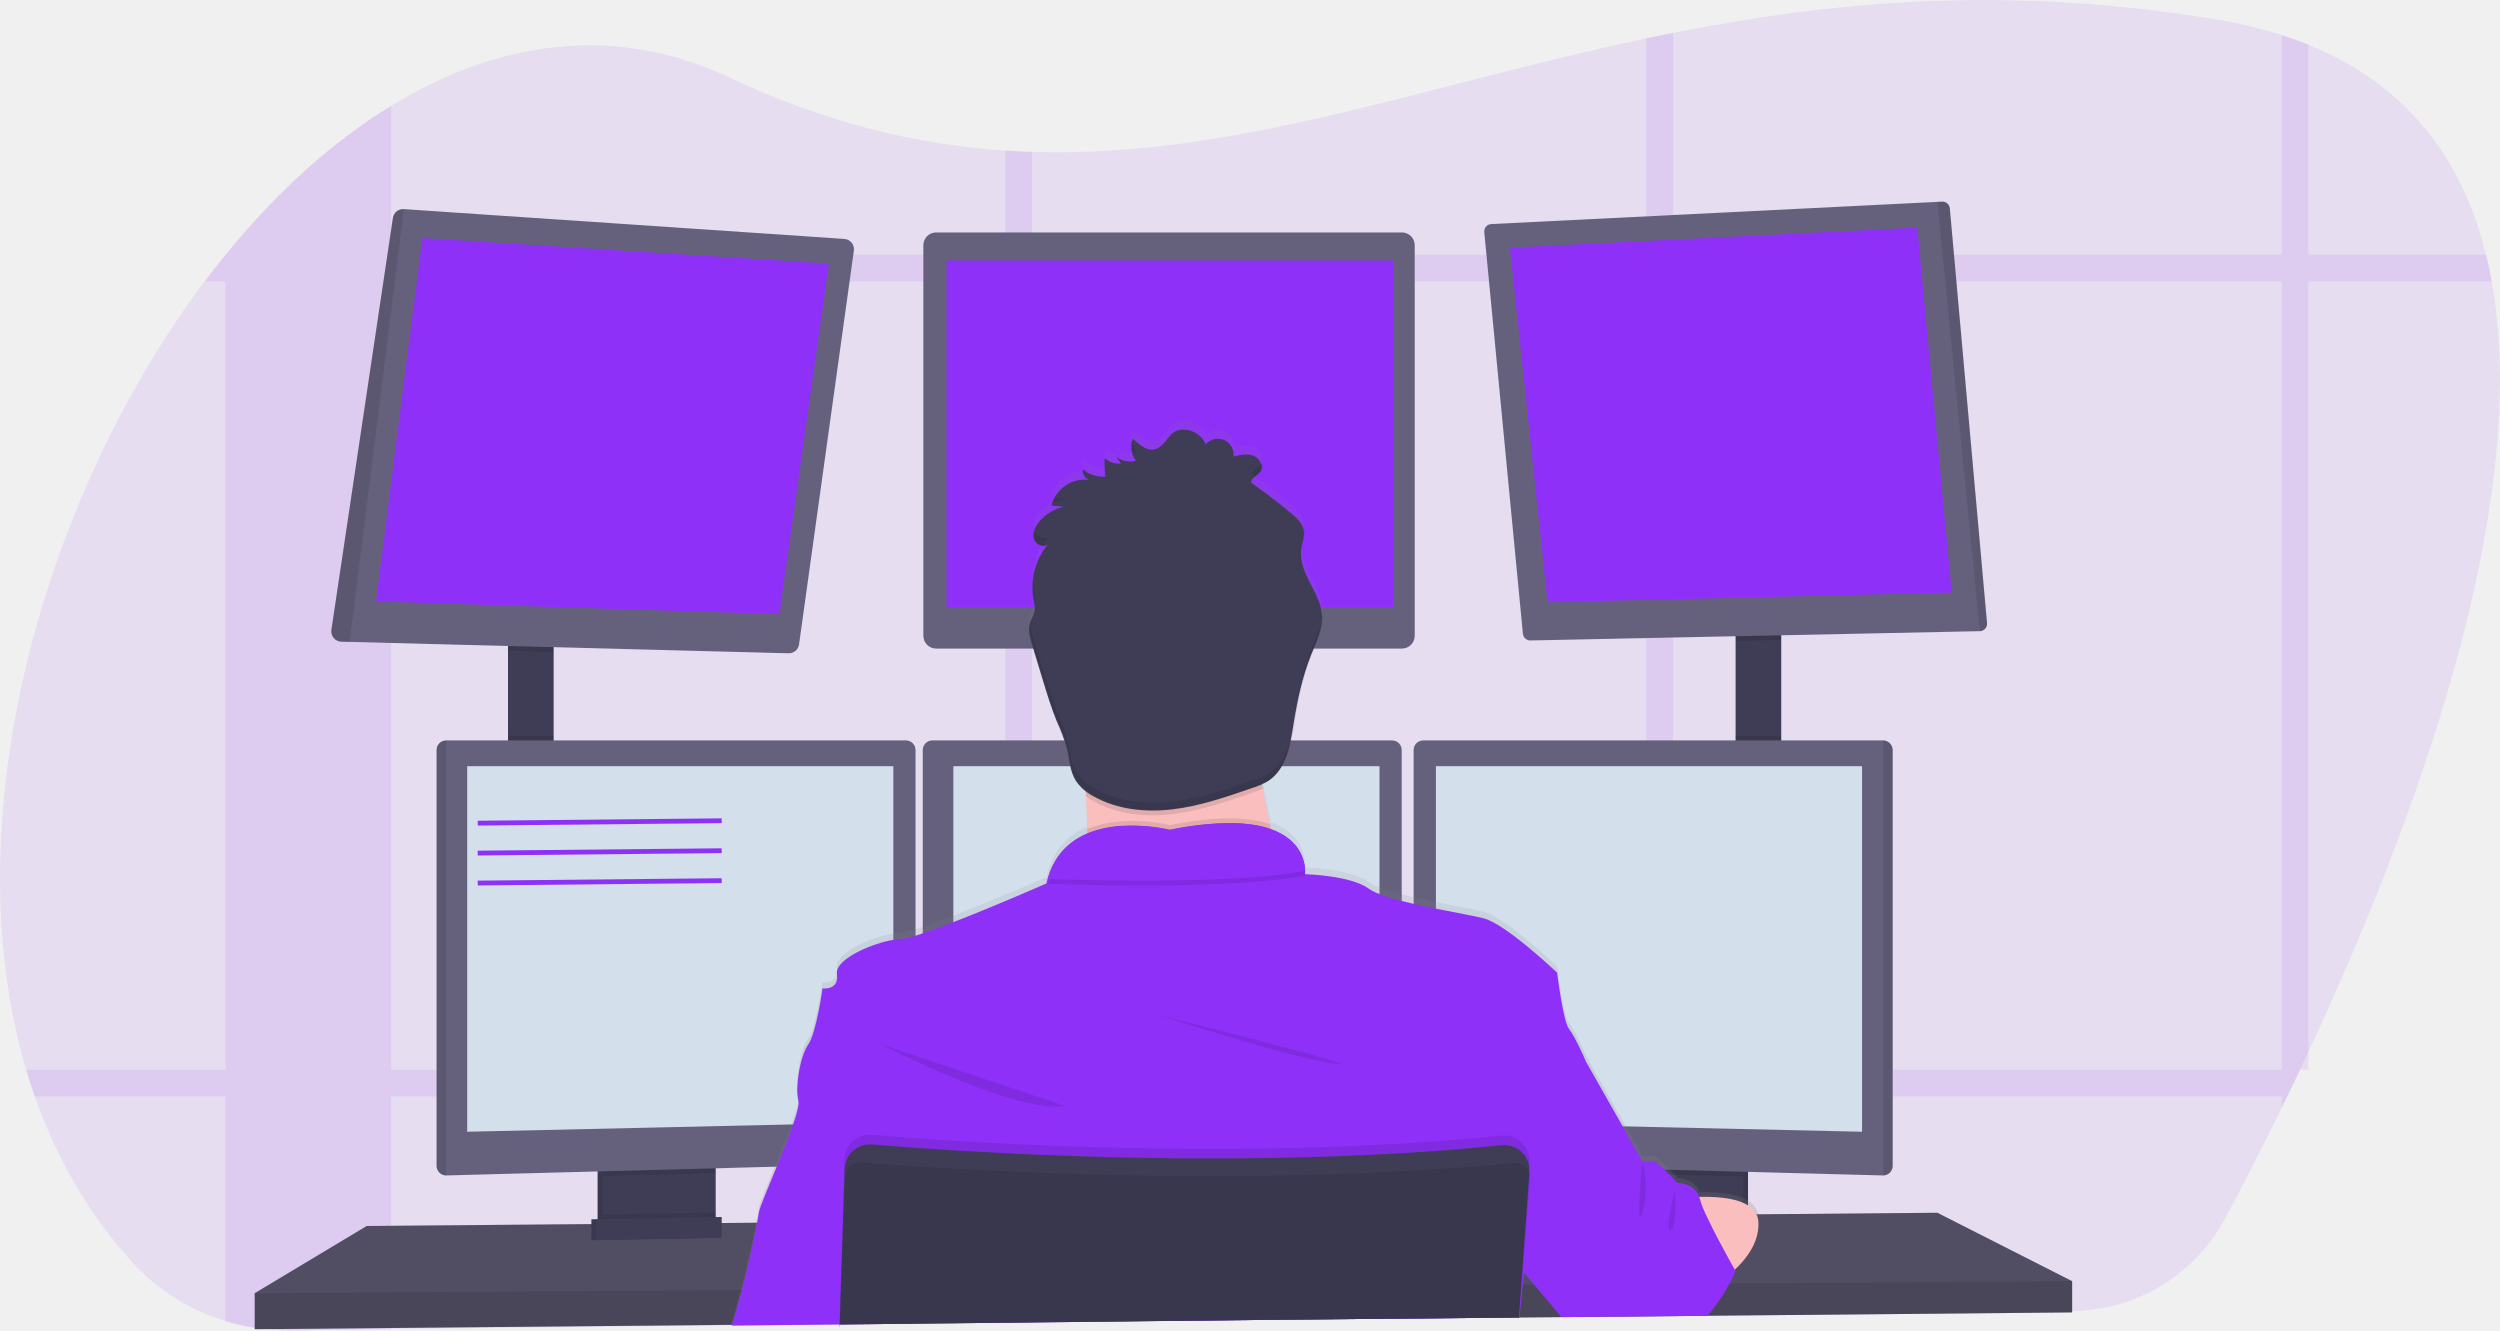
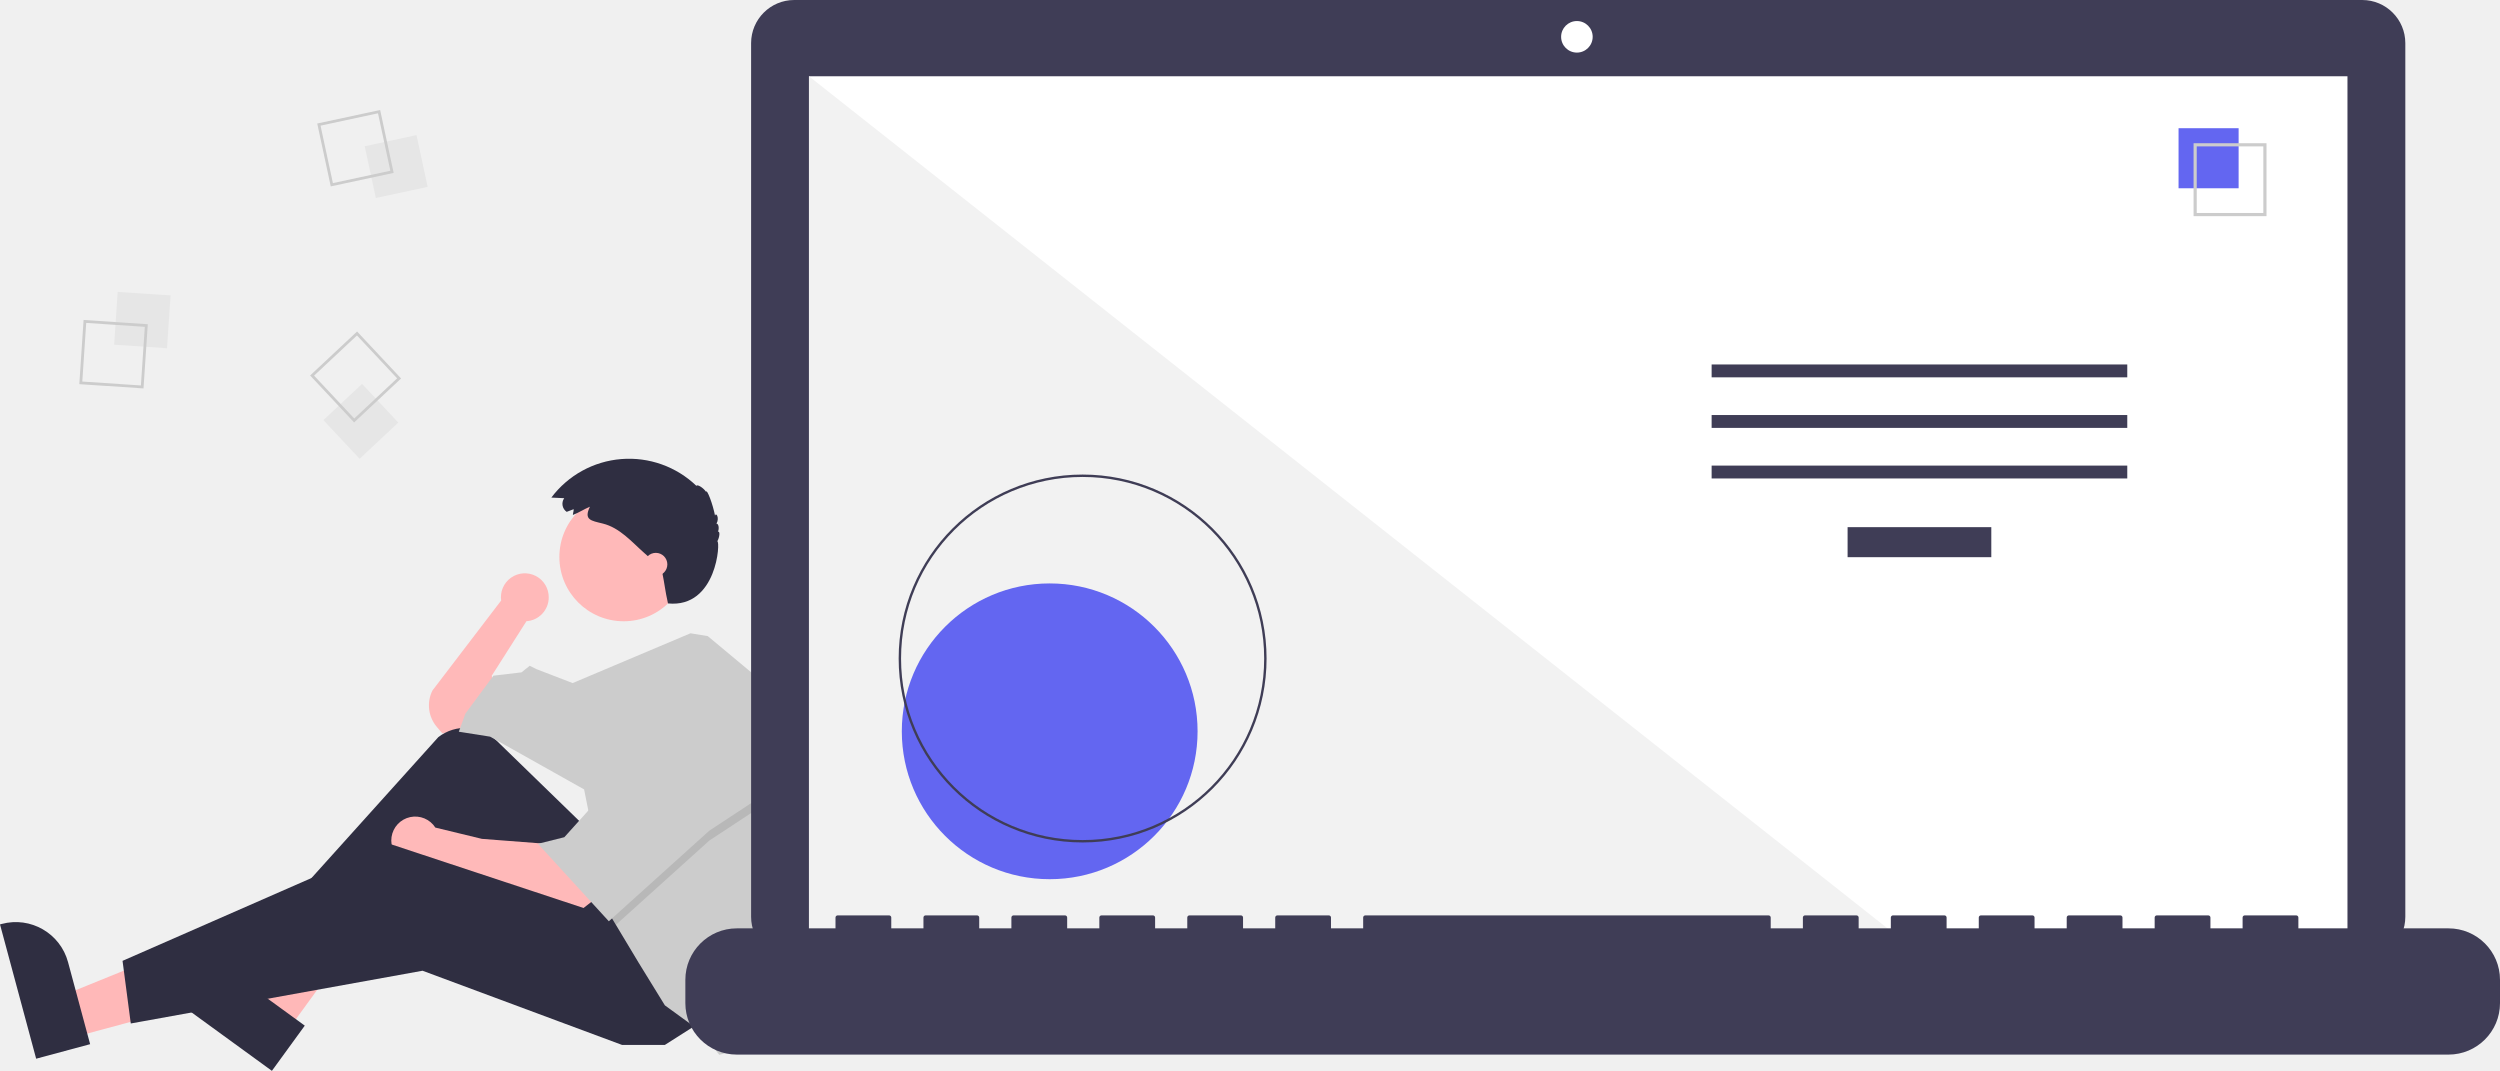
- <svg xmlns="http://www.w3.org/2000/svg" id="59725d3d-bdd8-4af0-9b66-49b8d09410bc" data-name="Layer 1" width="1041.32" height="554.17" viewBox="0 0 1041.32 554.17">
-   <defs>
-     <linearGradient id="dff037aa-d578-4bab-81e7-399360663117" x1="597.75" y1="725.44" x2="597.75" y2="347.69" gradientUnits="userSpaceOnUse">
-       <stop offset="0" stop-color="gray" stop-opacity="0.25" />
-       <stop offset="0.54" stop-color="gray" stop-opacity="0.12" />
-       <stop offset="1" stop-color="gray" stop-opacity="0.1" />
-     </linearGradient>
-   </defs>
-   <path d="M1040.82,611.12q-1.74,3.75-3.47,7.4-2.7,5.67-5.33,11.12c-.78,1.61-1.56,3.19-2.32,4.77-8.6,17.57-16.63,33.11-23.45,45.89A73.21,73.21,0,0,1,942.44,719l-151.65,1.65h-1.6l-13,.14-11.12.12-34.1.37-1.38,0-17.36.19h-.53l-107,1.16-95.51,1-11.11.12-69,.75H429l-44.75.48h-.48l-141.5,1.53-42.33.46a88.07,88.07,0,0,1-26.67-3.82,86.39,86.39,0,0,1-39.09-24.75C116,678.37,102.75,655,93.85,629.64q-1.93-5.49-3.6-11.12C59.44,514.37,97,380,164.6,290.08q4.25-5.64,8.64-11l.07-.08c20.79-25.52,44.1-46.84,68.93-62,44-26.91,92.75-34.49,140.7-11.9,40.57,19.12,78.45,28.11,115.17,30.55,3.71.24,7.42.42,11.11.53,84.23,2.65,163.17-27.7,255.87-47.29,3.69-.78,7.39-1.55,11.12-2.28,66.13-13.16,139.49-20.1,226.73-5.51a189.09,189.09,0,0,1,26.76,6.4q5.77,1.86,11.12,4c41.64,16.94,64.35,48.24,74,87.46q1.37,5.46,2.37,11.11C1134.3,384.41,1084.19,518.23,1040.82,611.12Z" transform="translate(-79.34 -172.91)" fill="#8f30f9" opacity="0.1" />
-   <g opacity="0.1">
-     <path d="M242.24,217V726.62l-42.33.46a88.07,88.07,0,0,1-26.67-3.82V279h.07C194.1,253.45,217.41,232.13,242.24,217Z" transform="translate(-79.34 -172.91)" fill="#8f30f9" />
-     <path d="M1117.24,290.08H164.6q4.25-5.64,8.64-11V279h941.63Q1116.24,284.43,1117.24,290.08Z" transform="translate(-79.34 -172.91)" fill="#8f30f9" />
-     <path d="M1040.82,191.51v427h-3.47q-2.7,5.67-5.33,11.12c-.78,1.61-1.56,3.19-2.32,4.77V187.47Q1035.47,189.33,1040.82,191.51Z" transform="translate(-79.34 -172.91)" fill="#8f30f9" />
-     <path d="M776.21,186.58V720.83l-11.12.12V188.86C768.78,188.08,772.48,187.31,776.21,186.58Z" transform="translate(-79.34 -172.91)" fill="#8f30f9" />
-     <path d="M509.22,236.15V723.73l-11.11.12V235.62C501.82,235.86,505.53,236,509.22,236.15Z" transform="translate(-79.34 -172.91)" fill="#8f30f9" />
-     <path d="M1037.35,618.52q-2.7,5.67-5.33,11.12H93.85q-1.93-5.49-3.6-11.12Z" transform="translate(-79.34 -172.91)" fill="#8f30f9" />
-   </g>
-   <rect x="211.6" y="265.83" width="19" height="57.66" fill="#3f3d56" />
-   <rect x="722.93" y="262.83" width="19" height="61" fill="#3f3d56" />
-   <polygon points="863.1 533.65 863.1 546.65 711.18 548.05 709.56 548.08 651.82 548.61 650.44 548.63 632.89 548.78 632.37 548.78 525.39 549.77 349.78 551.4 349.63 551.4 304.98 551.82 304.5 551.83 106.1 553.65 106.1 538.65 152.75 510.65 246.35 509.87 248.35 509.86 249.01 509.85 251.01 509.82 295.95 509.45 297.96 509.44 298.6 509.43 300.6 509.42 315.01 509.3 315.39 509.29 350.94 508.99 351.23 508.99 628.63 506.65 635.42 506.6 636.1 506.6 641.28 506.55 678.93 506.24 680.93 506.21 682.78 506.19 683.74 506.19 695.45 506.1 697.77 506.07 700.88 506.05 710.63 505.96 726.1 505.83 728.1 505.81 731.58 505.79 732.23 505.79 806.94 505.15 863.1 533.65" fill="#65617d" />
-   <polygon points="863.1 533.65 863.1 546.65 711.18 548.05 709.56 548.08 651.82 548.61 650.44 548.63 632.89 548.78 632.37 548.78 525.39 549.77 349.78 551.4 349.63 551.4 304.98 551.82 304.5 551.83 106.1 553.65 106.1 538.65 152.75 510.65 246.35 509.87 248.35 509.86 249.01 509.85 251.01 509.82 295.95 509.45 297.96 509.44 298.6 509.43 300.6 509.42 315.01 509.3 315.39 509.29 350.94 508.99 351.23 508.99 628.63 506.65 635.42 506.6 636.1 506.6 641.28 506.55 678.93 506.24 680.93 506.21 682.78 506.19 683.74 506.19 695.45 506.1 697.77 506.07 700.88 506.05 710.63 505.96 726.1 505.83 728.1 505.81 731.58 505.79 732.23 505.79 806.94 505.15 863.1 533.65" opacity="0.2" />
-   <path d="M375.44,656.57v24.49a6.13,6.13,0,0,1-3.5,5.54,6,6,0,0,1-2.5.6l-34.9.74a6,6,0,0,1-2.7-.57,6.12,6.12,0,0,1-3.57-5.57V656.57Z" transform="translate(-79.34 -172.91)" fill="#3f3d56" />
-   <path d="M375.44,656.57v24.49a6.13,6.13,0,0,1-3.5,5.54,6,6,0,0,1-2.5.6l-34.9.74a6,6,0,0,1-2.7-.57,6.12,6.12,0,0,1-3.57-5.57V656.57Z" transform="translate(-79.34 -172.91)" opacity="0.1" />
-   <path d="M377.44,656.57v24.49a6.13,6.13,0,0,1-3.5,5.54,6,6,0,0,1-2.5.6l-34.9.74a6,6,0,0,1-2.7-.57,6.12,6.12,0,0,1-3.57-5.57V656.57Z" transform="translate(-79.34 -172.91)" fill="#3f3d56" />
-   <rect x="680.93" y="483.66" width="47.17" height="31.5" fill="#3f3d56" />
-   <rect x="680.93" y="483.66" width="47.17" height="31.5" opacity="0.1" />
-   <rect x="678.93" y="483.66" width="47.17" height="31.5" fill="#3f3d56" />
-   <polygon points="230.6 265.82 230.6 271.55 211.6 271.06 211.6 265.82 230.6 265.82" opacity="0.1" />
-   <path d="M435,277.31l-22.83,164a4.3,4.3,0,0,1-4.37,3.71L225,440.28l-3.47-.09a4.3,4.3,0,0,1-4.16-4.87L243,263.64a4.3,4.3,0,0,1,4.54-3.63L431,272.43A4.29,4.29,0,0,1,435,277.31Z" transform="translate(-79.34 -172.91)" fill="#65617d" />
-   <polygon points="175.93 99.16 156.6 250.49 324.6 255.82 345.26 109.82 175.93 99.16" fill="#8f30f9" />
-   <rect x="384.6" y="96.82" width="204.67" height="173.33" rx="5.33" ry="5.33" fill="#65617d" />
-   <rect x="394.26" y="108.49" width="186" height="144.33" fill="#8f30f9" />
-   <polygon points="741.93 262.82 741.93 266.61 722.93 267 722.93 262.82 741.93 262.82" opacity="0.1" />
-   <path d="M907,432.53a3.08,3.08,0,0,1-3,3.28L716.8,439.68a3.08,3.08,0,0,1-3.13-2.79L697.58,269.61a3.08,3.08,0,0,1,2.92-3.37L886.28,257l2-.1a3.07,3.07,0,0,1,3.22,2.8Z" transform="translate(-79.34 -172.91)" fill="#65617d" />
-   <polygon points="628.93 103.16 798.6 94.82 812.93 246.82 644.6 250.82 628.93 103.16" fill="#8f30f9" />
-   <path d="M907,432.53a3.08,3.08,0,0,1-3,3.28L886.28,257l2-.1a3.07,3.07,0,0,1,3.22,2.8Z" transform="translate(-79.34 -172.91)" opacity="0.1" />
-   <path d="M247.57,260,225,440.28l-3.47-.09a4.3,4.3,0,0,1-4.16-4.87L243,263.64A4.3,4.3,0,0,1,247.57,260Z" transform="translate(-79.34 -172.91)" opacity="0.1" />
-   <rect x="211.6" y="306.41" width="19" height="17.08" opacity="0.1" />
-   <polygon points="298.1 483.65 298.1 488.62 250.93 489.88 250.93 483.65 298.1 483.65" opacity="0.1" />
-   <path d="M460.69,485.27v168.2a4,4,0,0,1-3.85,3.95l-191.65,5.1h-.05a4,4,0,0,1-3.95-3.95V485.27a4,4,0,0,1,3.95-3.95h191.6A4,4,0,0,1,460.69,485.27Z" transform="translate(-79.34 -172.91)" fill="#65617d" />
-   <path d="M265.19,481.32v181.2h-.05a4,4,0,0,1-3.95-3.95V485.27a4,4,0,0,1,3.95-3.95Z" transform="translate(-79.34 -172.91)" opacity="0.1" />
-   <polygon points="194.6 319.15 372.1 319.15 372.1 467.4 194.6 471.4 194.6 319.15" fill="#d4dfec" />
-   <rect x="722.93" y="306.41" width="19" height="17.42" opacity="0.1" />
-   <polygon points="726.1 483.65 726.1 490.06 678.93 488.8 678.93 483.65 726.1 483.65" opacity="0.1" />
-   <path d="M867.69,485.27v173.3a4,4,0,0,1-4,3.95h0L672,657.42a4,4,0,0,1-3.85-3.95V485.27a4,4,0,0,1,3.95-3.95h191.6A4,4,0,0,1,867.69,485.27Z" transform="translate(-79.34 -172.91)" fill="#65617d" />
-   <path d="M867.69,485.27v173.3a4,4,0,0,1-4,3.95h0V481.32h0A4,4,0,0,1,867.69,485.27Z" transform="translate(-79.34 -172.91)" opacity="0.1" />
-   <polygon points="775.6 319.15 598.1 319.15 598.1 467.4 775.6 471.4 775.6 319.15" fill="#d4dfec" />
-   <path d="M663.19,485.27v168.2a4,4,0,0,1-3.85,3.95l-191.65,5.1h0a4,4,0,0,1-4-3.95V485.27a4,4,0,0,1,3.95-3.95h191.6A4,4,0,0,1,663.19,485.27Z" transform="translate(-79.34 -172.91)" fill="#65617d" />
-   <polygon points="397.1 319.15 574.6 319.15 574.6 467.4 397.1 471.4 397.1 319.15" fill="#d4dfec" />
-   <polygon points="863.1 533.65 863.1 546.65 711.18 548.05 709.56 548.08 651.82 548.61 650.44 548.63 632.89 548.78 632.37 548.78 525.39 549.77 349.78 551.4 349.63 551.4 304.98 551.82 304.5 551.83 106.1 553.65 106.1 538.65 308.61 537.32 309.09 537.32 350.08 537.04 350.27 537.04 633.35 535.17 633.64 535.17 633.81 535.16 634.28 535.16 639.07 535.13 640.53 535.13 715.02 534.63 719.42 534.61 720.4 534.6 863.1 533.65" opacity="0.1" />
-   <circle cx="487.26" cy="272.16" r="51.33" fill="#fbbebe" />
-   <path d="M383.74,725.09c0-.11.06-.23.1-.35,1-3.59,2.78-9.66,4.11-14.51.17-.6.33-1.19.48-1.75,1.47-5.47,4.33-18.28,5.92-26.27.56-2.81,1-5,1.09-6.1.2-1.69,3.21-8.92,6.62-17.23,2.39-5.84,5-12.22,6.91-17.6a61.38,61.38,0,0,0,2.93-9.85,5.1,5.1,0,0,0,0-2.13,14.69,14.69,0,0,1-.48-3.5v0c-.23-6.2,1.62-16,4.48-20.11,3.5-5,6-23.66,6-23.66s5.18.75,6-3.53a6.15,6.15,0,0,0,.1-1.4,7.41,7.41,0,0,0-.09-1.11c-.89-6.24,14.72-12.88,23.5-14.31a19.67,19.67,0,0,1,3-.28,27.24,27.24,0,0,0,6.25-1.44q1.4-.43,3-1c3.68-1.24,8.08-2.88,12.75-4.68,17.56-6.81,38.82-16,38.82-16,.15-.71.32-1.39.51-2.06a27.71,27.71,0,0,1,16.35-18.93h0c0-.66,0-1.33,0-2,0-3.45-.15-7-.3-10.54,0-.69-.06-1.38-.1-2.07,0-.2,0-.41,0-.61s0-.35,0-.52c0-.7-.07-1.4-.11-2.09l-.18-.14a16.41,16.41,0,0,1-3.9-4.2,15.27,15.27,0,0,1-1.42-3c-1.25-3.39-1.54-7.17-2.38-10.75l-.18-.74a84,84,0,0,0-4-10.58c-2.21-5.42-3.91-11-5.6-16.65q-1.54-5.13-3.11-10.28l-1.58-5.24c-.3-1-.6-2-.83-3v0a13.27,13.27,0,0,1-.26-1.4,0,0,0,0,1,0,0,10,10,0,0,1,.24-4.61,32.09,32.09,0,0,1,1.32-3,7.87,7.87,0,0,0,.5-1.38v0a3,3,0,0,0,.08-.32,5.65,5.65,0,0,0,.11-1.08,18.46,18.46,0,0,0-.52-3.89.07.07,0,0,1,0-.05,2.56,2.56,0,0,0-.05-.27,25.48,25.48,0,0,1-.36-3,28.45,28.45,0,0,1,3.47-15.57l.19-.36a25.22,25.22,0,0,1,1.84-2.78h0c.31-.42.63-.82,1-1.22-1.4,1.34-3.7.75-5-.69a3.61,3.61,0,0,1-.55-.75,3.81,3.81,0,0,1-.23-.45c-.05-.12-.09-.25-.13-.38-.7-2.45.52-5.06,2.12-7.05a18.49,18.49,0,0,1,5.74-4.7h0a3.84,3.84,0,0,1,.4-.21,17.12,17.12,0,0,1,2.64-1.06h0a15.06,15.06,0,0,1,1.63-.44l-3.71-.34-1.5-.14a14.49,14.49,0,0,1,13-10.91h1.08a11.73,11.73,0,0,1,1.57.13,4.44,4.44,0,0,1-2.65-4.33,14.41,14.41,0,0,0,9.19,3.06h.38a30,30,0,0,1-.34-3.27h0a0,0,0,0,1,0,0,0,0,0,0,1,0,0,33.19,33.19,0,0,1,0-4.46,8.44,8.44,0,0,0,6.78,2.26l-2.08-2.9a9.49,9.49,0,0,0,6.56,2.05l.48-.05a7,7,0,0,0,1.19-.23l.09,0c-.19-.24-.36-.49-.53-.75l-.06-.12a9.67,9.67,0,0,1-1-2.09,6.59,6.59,0,0,1-.24-.87h0a8.75,8.75,0,0,1,.45-5.45c3.23,2.7,6.77,6.39,11,3.6s4.37-7.91,11-7.39a10.2,10.2,0,0,1,8.41,6.12,6.75,6.75,0,0,1,7.67-1.75,6.85,6.85,0,0,1,3.88,6.89c2.75-.69,5.71-1.37,8.35-.33s4.34,4.41,2.84,6.66a1.43,1.43,0,0,1-.14.2c-1.23,1.59-3.95,2.46-3.66,4.46l.42.3,1.3.94a.05.05,0,0,1,0,0q7.65,5.52,14.9,11.6c2.48,2.08,5.12,4.58,5.29,7.83a8.64,8.64,0,0,1-.24,2.37h0c-.16.78-.38,1.56-.55,2.34a19.51,19.51,0,0,0-.34,6.05h0c.07.59.16,1.17.27,1.76,1.53,7.73,7.71,14.11,8.32,22l0,.56a17.78,17.78,0,0,1-.07,2.53c-.46,4.8-2.68,9.41-4.48,14-.11.28-.22.56-.32.84-3.47,9-5.47,18.59-7,28.16a100.26,100.26,0,0,1-2,10.09A26.73,26.73,0,0,1,611,492.07a16.22,16.22,0,0,1-3.36,3,18.67,18.67,0,0,1-2.65,1.41s0,0,0,.06c.11.61.2,1.22.31,1.83.06.32.11.64.17,1h0a.14.14,0,0,0,0,.06c.84,4.73,1.8,9.36,2.81,13.76l.51,2.19c12.6,4.55,14.09,13.87,14.18,17.44a9.64,9.64,0,0,1,0,1.43s19,.5,26.5,6a20.34,20.34,0,0,0,4.51,2.3,83,83,0,0,0,9.25,2.89c1.61.42,3.29.83,5,1.23,3,.69,6.18,1.36,9.25,2,8.19,1.65,15.9,3,19.81,4,9.33,2.36,30.67,22.82,30.67,22.82s2.5,20.64,5,23.65,7,13.59,7,13.59l16.54,29.41,7,12.37h4.5c.62,0,1.84.88,3.21,2.1,1.19,1.06,2.51,2.38,3.67,3.58l1.92,2.05,1.2,1.33s7.27.18,9.24,5.93c5.92-.17,13.19.22,18.28,2.5a14.14,14.14,0,0,1,2,1.08,8.68,8.68,0,0,1,4.13,5.66,8.34,8.34,0,0,1,.18,1.44c0,.57,0,1.14,0,1.7-.36,7.57-5.29,13.87-9.82,18.11l.32.57s-.15.36-.44,1c-.08.19-.18.4-.29.64h0c-.59,1.26-1.53,3.15-2.76,5.36a63.31,63.31,0,0,1-9.57,13.17l-.29.3-57.74.53-.17-.2L719.87,708l-5.57-6.64-.17-.21-.16,1.59-.54,5.3-1.3,12.81-.07.64,0,.17-.15,1.48.11-1.48h-.29l-107,1L429.11,724.6l0,.84h-.14l0-.84-44.75.48Z" transform="translate(-79.34 -172.91)" fill="url(#dff037aa-d578-4bab-81e7-399360663117)" />
-   <path d="M617.94,550.07s-99.5,12-90,0c3.44-4.34,4.39-17.2,4.2-31.85-.06-4.45-.22-9.06-.45-13.65-1.1-22-3.75-43.5-3.75-43.5s87-41,77-8.5c-4,13.13-2.69,31.57.35,48.88.89,5.05,1.92,10,3,14.7A344.67,344.67,0,0,0,617.94,550.07Z" transform="translate(-79.34 -172.91)" fill="#fbbebe" />
-   <path d="M617.94,550.07s-99.5,12-90,0c3.44-4.34,4.39-17.2,4.2-31.85,15.17-6.48,34.47-1.65,34.47-1.65,20.32-4.05,33.35-3.26,41.68-.42A344.67,344.67,0,0,0,617.94,550.07Z" transform="translate(-79.34 -172.91)" opacity="0.1" />
-   <path d="M429.08,725.44l0-.84,175.62-1.91,107-1H712l-.11,1.48.15-1.48h.19l0-.17,1.37-13.45.52-5.09.16-1.59.14-1.33,6.18-20.61,6.18-20.58,5.2-17.33,7.94-26.48s-4.5-10.5-7-13.5-5-23.5-5-23.5-21.34-20.33-30.67-22.67c-3.91-1-11.63-2.33-19.83-4-3.07-.62-6.22-1.28-9.25-2-1.71-.39-3.39-.8-5-1.21a87.91,87.91,0,0,1-9.25-2.86,20.7,20.7,0,0,1-4.5-2.29c-7.35-5.39-25.77-6-26.48-6h0a.42.42,0,0,1,0-.07v-.09a10.26,10.26,0,0,0,0-1.26c0-.4,0-.87-.09-1.4,0-.16,0-.33-.07-.5-.05-.36-.11-.74-.2-1.14a5,5,0,0,0-.12-.53,17.21,17.21,0,0,0-1.25-3.49c-.07-.16-.16-.33-.24-.49a18.25,18.25,0,0,0-1.7-2.63c-.13-.17-.27-.35-.42-.52a19.58,19.58,0,0,0-2.72-2.64c-.27-.21-.55-.43-.84-.63a4.67,4.67,0,0,0-.51-.36l-.89-.58-.83-.48c-.73-.4-1.5-.79-2.34-1.16-.26-.12-.54-.23-.82-.34s-.72-.28-1.09-.42l-.06,0L608,518c-.57-.19-1.15-.36-1.76-.53l-.93-.24-1-.23-1-.21c-1-.2-2.07-.38-3.19-.52l-1.14-.14-1.17-.12-1.21-.1-1.72-.1-2-.07a124.68,124.68,0,0,0-26.24,2.79,72.27,72.27,0,0,0-18.26-1.68l-.87,0-1,.06-.64,0-1.29.12c-.43,0-.87.09-1.3.15s-.88.11-1.31.18l-.66.11c-.65.11-1.31.23-2,.37q-.33.06-.66.15c-.87.19-1.74.42-2.6.68-.43.12-.86.26-1.29.41-.22.06-.43.14-.64.22l-.64.23-.63.25-.75.3c-.38.16-.75.33-1.12.51-.21.09-.42.19-.62.3s-.41.2-.6.31a27.75,27.75,0,0,0-6.21,4.38l-.51.49-.5.51c-.17.17-.33.35-.49.53a23.82,23.82,0,0,0-1.82,2.25c-.16.21-.31.42-.46.64a26.69,26.69,0,0,0-1.72,2.92c-.13.24-.25.49-.37.73a32.7,32.7,0,0,0-2,5.25q-.28,1-.51,2S494,550.24,476.44,557c-4.67,1.8-9.07,3.43-12.75,4.66-1.07.36-2.07.69-3,1a26.7,26.7,0,0,1-6.25,1.44,19.67,19.67,0,0,0-3,.28c-8.07,1.31-21.9,7-23.41,12.71a3.69,3.69,0,0,0-.1,1.4s0,.07,0,.11c1,7-6,6-6,6s-2.5,18.5-6,23.5c-2.53,3.6-4.26,11.63-4.48,17.69v0a19.61,19.61,0,0,0,.44,5.63c0,.05,0,.1,0,.14.4,1.34-.56,5-2.19,9.69-1.77,5.15-4.35,11.55-6.83,17.59-3.74,9.12-7.26,17.4-7.48,19.22-.09.81-.35,2.26-.71,4.13-1.46,7.62-4.7,22.13-6.3,28-1.19,4.38-2.92,10.38-4.11,14.5,0,.12-.07.24-.1.35L429,724.6l0,.84h.14Z" transform="translate(-79.34 -172.91)" fill="#8f30f9" />
-   <path d="M445.44,607.57s57,29.5,77.5,26Z" transform="translate(-79.34 -172.91)" opacity="0.1" />
-   <path d="M561.44,595.57s55.5,18,74,20.5S561.44,595.57,561.44,595.57Z" transform="translate(-79.34 -172.91)" opacity="0.1" />
-   <path d="M623,537.65c-29,5.34-83.6,4.19-107.2,3.38,8.65-31,50.83-20.46,50.83-20.46C618.84,510.15,622.84,531.77,623,537.65Z" transform="translate(-79.34 -172.91)" opacity="0.1" />
-   <path d="M623,535.65c-29,5.34-83.6,4.19-107.2,3.38,8.65-31,50.83-20.46,50.83-20.46C618.84,508.15,622.84,529.77,623,535.65Z" transform="translate(-79.34 -172.91)" fill="#8f30f9" />
-   <path d="M776.94,672.32s34.16-5.25,34.83,9.75-17.42,25.48-17.42,25.48Z" transform="translate(-79.34 -172.91)" fill="#fbbebe" />
-   <path d="M605.29,501.45a47,47,0,0,1-4.5,1.74c-10.78,3.72-21.65,7.47-33,8.83s-23.26.16-33.16-5.5a28.77,28.77,0,0,1-3-1.95c-1.1-22-3.75-43.5-3.75-43.5s87-41,77-8.5C600.9,465.7,602.25,484.14,605.29,501.45Z" transform="translate(-79.34 -172.91)" opacity="0.1" />
-   <path d="M552.52,364.84a9.47,9.47,0,0,1-8.32-1.75l2.08,2.89a8.47,8.47,0,0,1-6.78-2.25,34.08,34.08,0,0,0,.32,7.75,14.52,14.52,0,0,1-9.56-3,4.42,4.42,0,0,0,2.64,4.31,14.34,14.34,0,0,0-15.6,10.71l5.22.48a18.47,18.47,0,0,0-10.44,6.37c-1.6,2-2.82,4.56-2.12,7s4.08,4,5.92,2.26a27.94,27.94,0,0,0-6.1,22.79,14.47,14.47,0,0,1,.46,5.26c-.33,1.65-1.37,3.08-1.89,4.69-1,2.92-.05,6.09.84,9l4.69,15.42c1.7,5.57,3.39,11.15,5.61,16.54a82.08,82.08,0,0,1,4,10.51c1.26,4.84,1.31,10.14,4,14.37a19.93,19.93,0,0,0,7.18,6.33c9.89,5.66,21.84,6.86,33.16,5.5s22.18-5.11,32.95-8.83a31,31,0,0,0,6.84-3c7.45-4.88,9.11-14.86,10.5-23.65,1.55-9.8,3.62-19.58,7.29-28.8,2.18-5.49,5-11.06,4.52-16.94-.61-7.81-6.79-14.14-8.32-21.82a19,19,0,0,1,.07-7.77,17.66,17.66,0,0,0,.79-4.7c-.17-3.22-2.81-5.7-5.29-7.77Q609.11,380,600.52,374c-.29-2,2.43-2.86,3.66-4.44,1.74-2.23-.06-5.77-2.7-6.81s-5.6-.36-8.35.33a6.59,6.59,0,0,0-11.55-5.11,10.2,10.2,0,0,0-8.42-6.08c-6.63-.52-6.76,4.55-11,7.34s-7.74-.89-11-3.57A9.28,9.28,0,0,0,552.52,364.84Z" transform="translate(-79.34 -172.91)" fill="#3f3d56" />
-   <path d="M802.27,702.32s-.89,2.12-2.53,5.19a69,69,0,0,1-9,13.17l-.27.29-1.62,0-57.74.53-1.38,0-.17-.2-11.2-13.29L714.14,703l-.17-.21-.36-.42-.2-.24-.26-.31-8.21-9.74,3-12.5,5.11-21.06.13-.51,1-4,.71-3,2.38-9.78,8.16-33.65,14.5,7.5,15.29,27,8.21,14.5h4.5c.85,0,2.8,1.64,4.76,3.53.7.67,1.4,1.38,2,2,1.78,1.84,3.19,3.42,3.19,3.42s7.29.16,9.25,5.9a7,7,0,0,1,.25.85,40.3,40.3,0,0,0,2.53,6.56c1.29,2.81,2.91,6,4.55,9.19,3.05,5.85,6.15,11.42,7.29,13.44l.14.25Z" transform="translate(-79.34 -172.91)" fill="#8f30f9" />
-   <path d="M716.37,657.17l-.1,1.43v.1l-.17,2.3-1.33,18.51-1.61,22.3-.46,6.28-1,13.44v.17l-107,1L429.11,724.6l0,.84h-.14l0-.84v-.28l.45-14.36.86-28.06.74-23.79.07-2.37a10.53,10.53,0,0,1,11.42-10.17c4.72.4,10.85.89,18.18,1.41l3,.22c42.33,2.94,120.56,6.74,199.5,2,1.66-.09,3.33-.19,5-.31,12.24-.77,24.47-1.76,36.58-3a10.53,10.53,0,0,1,11.6,11.23Z" transform="translate(-79.34 -172.91)" opacity="0.1" />
-   <path d="M429.08,725.44l0-.84,175.62-1.91,107-1H712v-.17l1-13.44.43-6,1.64-22.61,1.29-17.9,0-.44a10.62,10.62,0,0,0-.11-2.47.3.3,0,0,0,0-.1,10.39,10.39,0,0,0-2-4.64,10.54,10.54,0,0,0-9.42-4c-12.11,1.24-24.34,2.23-36.58,3-1.67.12-3.34.22-5,.31-78.94,4.69-157.17.89-199.5-2l-3-.22c-7.33-.52-13.46-1-18.18-1.41a10.54,10.54,0,0,0-11.24,8.53,11,11,0,0,0-.18,1.64l-.68,22.16L429.54,710l-.44,14.36v.28l0,.84Z" transform="translate(-79.34 -172.91)" fill="#3f3d56" />
-   <path d="M716.67,664.18l-1.23,15.33-1.83,22.85-.46,5.72-1,12.81-.06.64v.17h0l-.15,1.48.11-1.48h-.29l-107,1L429.11,724.6v-.28l.49-14.36,1-28.06.64-18.65A6.36,6.36,0,0,1,434.3,658a6.25,6.25,0,0,1,3.78-.9c2.1.17,4.68.37,7.69.59,4.89.36,10.92.78,17.94,1.22,13,.82,29.31,1.7,48,2.42,52,2,122.2,2.67,188.88-3.17,3-.26,6.1-.55,9.13-.84a6.26,6.26,0,0,1,3.48.66,5.16,5.16,0,0,1,.86.54,6.14,6.14,0,0,1,2,2.46,3.56,3.56,0,0,1,.25.61A6.28,6.28,0,0,1,716.67,664.18Z" transform="translate(-79.34 -172.91)" opacity="0.1" />
-   <path d="M377.44,677.87v3.19a6.13,6.13,0,0,1-3.5,5.54l-40.1.77a6.12,6.12,0,0,1-3.57-5.57v-3Z" transform="translate(-79.34 -172.91)" opacity="0.1" />
-   <polygon points="298.6 515.57 246.35 516.57 246.35 507.9 298.6 506.9 298.6 515.57" fill="#3f3d56" />
-   <polygon points="298.6 515.57 246.35 516.57 246.35 507.9 298.6 506.9 298.6 515.57" opacity="0.1" />
-   <polygon points="300.6 515.57 248.35 516.57 248.35 507.9 300.6 506.9 300.6 515.57" fill="#3f3d56" />
-   <g opacity="0.1">
-     <path d="M552.93,361.56a9.75,9.75,0,0,1-1.89-4.34,9.49,9.49,0,0,0,.42,4.6A9,9,0,0,0,552.93,361.56Z" transform="translate(-79.34 -172.91)" />
-     <path d="M540.23,368.2a35.12,35.12,0,0,1-.37-3.7c0,1.23,0,2.47,0,3.71Z" transform="translate(-79.34 -172.91)" />
-     <path d="M621.73,401.57a18.34,18.34,0,0,1,.36-2.65,18,18,0,0,0,.8-4.69,6.16,6.16,0,0,0-.16-1.06c-.17.92-.44,1.84-.64,2.75A19.14,19.14,0,0,0,621.73,401.57Z" transform="translate(-79.34 -172.91)" />
-     <path d="M600.93,370.67l1.09.79a19.71,19.71,0,0,0,2.57-2.22,3.67,3.67,0,0,0,.38-3.64,3,3,0,0,1-.38.64C603.36,367.82,600.64,368.69,600.93,370.67Z" transform="translate(-79.34 -172.91)" />
-     <path d="M518.76,380.29a12.32,12.32,0,0,0-.87,2.28,18.16,18.16,0,0,1,5-1.89Z" transform="translate(-79.34 -172.91)" />
-     <path d="M532.55,369.41a14.83,14.83,0,0,1-1.88-1.23,4.25,4.25,0,0,0,.09,1.18A11.86,11.86,0,0,1,532.55,369.41Z" transform="translate(-79.34 -172.91)" />
-     <path d="M630.32,428.33c-.41,4.85-2.67,9.52-4.5,14.12-3.67,9.22-5.74,19-7.29,28.81-1.39,8.79-3,18.77-10.5,23.64a30,30,0,0,1-6.83,3c-10.78,3.73-21.65,7.47-33,8.83s-23.26.17-33.16-5.49a20,20,0,0,1-7.18-6.33c-2.67-4.23-2.72-9.53-4-14.37a82.21,82.21,0,0,0-4-10.52c-2.21-5.38-3.91-11-5.6-16.53q-2.35-7.71-4.69-15.43a28.81,28.81,0,0,1-1.14-4.75c-.39,2.56.37,5.24,1.14,7.75q2.34,7.73,4.69,15.43c1.69,5.57,3.39,11.15,5.6,16.53a82.21,82.21,0,0,1,4,10.52c1.26,4.84,1.31,10.14,4,14.37a20,20,0,0,0,7.18,6.33c9.9,5.66,21.84,6.85,33.16,5.49s22.18-5.1,33-8.83a30,30,0,0,0,6.83-3c7.45-4.87,9.11-14.85,10.5-23.64,1.55-9.81,3.62-19.59,7.29-28.81,2.18-5.48,5-11.05,4.52-16.94C630.34,428.45,630.32,428.39,630.32,428.33Z" transform="translate(-79.34 -172.91)" />
-     <path d="M510.63,424.46s0-.07,0-.11a14,14,0,0,0-.46-5.25,26.59,26.59,0,0,1-.39-3.32,27.35,27.35,0,0,0,.39,6.32C510.33,422.88,510.51,423.67,510.63,424.46Z" transform="translate(-79.34 -172.91)" />
-     <path d="M513.68,400a27.74,27.74,0,0,1,2.61-3.67c-1.83,1.75-5.21.19-5.92-2.24a5.83,5.83,0,0,0,0,3A4.39,4.39,0,0,0,513.68,400Z" transform="translate(-79.34 -172.91)" />
-   </g>
-   <path d="M763.44,656.57s3.17,11.5,0,21.5S763.44,656.57,763.44,656.57Z" transform="translate(-79.34 -172.91)" opacity="0.1" />
-   <path d="M776.94,668.3s1.33,14.6-1.67,17.19S776.94,668.3,776.94,668.3Z" transform="translate(-79.34 -172.91)" opacity="0.1" />
-   <line x1="198.99" y1="342.86" x2="300.6" y2="341.86" fill="none" stroke="#8f30f9" stroke-miterlimit="10" stroke-width="2" />
-   <line x1="198.99" y1="355.33" x2="300.6" y2="354.34" fill="none" stroke="#8f30f9" stroke-miterlimit="10" stroke-width="2" />
-   <line x1="198.99" y1="367.81" x2="300.6" y2="366.81" fill="none" stroke="#8f30f9" stroke-miterlimit="10" stroke-width="2" />
+ <svg xmlns="http://www.w3.org/2000/svg" data-name="Layer 1" width="1019.484" height="436.681" viewBox="0 0 1019.484 436.681">
+   <path d="M314.028,475.274a9.751,9.751,0,1,0-19.407,1.282l-28.014,36.686a13.583,13.583,0,0,0,1.836,14.914l2.198,2.564,10.083-2.017,11.428-10.083L290.806,507.192l14.117-22.183-.018-.016A9.743,9.743,0,0,0,314.028,475.274Z" transform="translate(-90.2579 -231.6594)" fill="#ffb9b9" />
+   <polygon points="30.041 422.968 25.468 405.984 88.8 380.265 95.549 405.331 30.041 422.968" fill="#ffb8b8" />
+   <path d="M105.002,663.391,90.258,608.629l.693-.187a22.075,22.075,0,0,1,27.054,15.575l0.0.001L127.01,657.466Z" transform="translate(-90.2579 -231.6594)" fill="#2f2e41" />
+   <polygon points="117.278 420.254 103.054 409.91 136.185 350.121 157.179 365.388 117.278 420.254" fill="#ffb8b8" />
+   <path d="M201.137,668.341,155.271,634.985l.422-.58a22.075,22.075,0,0,1,30.835-4.87l.001.001L214.542,649.908Z" transform="translate(-90.2579 -231.6594)" fill="#2f2e41" />
+   <path d="M328.45,568.364l-35.795-34.773a18.076,18.076,0,0,0-23.668-1.322L201.401,607.352l6.05,9.411L271.984,573.069l43.694,57.139,41.678-20.838Z" transform="translate(-90.2579 -231.6594)" fill="#2f2e41" />
+   <path d="M312.989,575.758l-26.217-2.017-18.986-4.603a9.753,9.753,0,1,0-1.85,12.656l-.003.014,11.428,4.706,49.072,16.806,6.05-4.706Z" transform="translate(-90.2579 -231.6594)" fill="#ffb9b9" />
+   <polygon points="285.92 416.699 271.131 426.11 253.653 426.11 172.315 395.86 53.332 417.371 49.971 391.826 158.871 344.099 254.326 375.693 285.92 416.699" fill="#2f2e41" />
+   <circle cx="254.326" cy="227.132" r="26.217" fill="#ffb9b9" />
+   <path d="M412.417,563.463a150.631,150.631,0,0,1-7.388,46.592l-1.963,6.037-9.411,43.022-10.083,2.689-7.394-9.411-14.789-10.755L350.634,624.158,341.411,608.791l-2.877-4.8-10.083-50.416-38.317-21.511-12.772-2.017,2.689-7.394,11.428-15.461L302.906,505.847l3.361-2.689,2.689,1.344,14.823,5.71,48.057-20.304,7.031,1.15L403.067,511.225A150.499,150.499,0,0,1,412.417,563.463Z" transform="translate(-90.2579 -231.6594)" fill="#ccc" />
+   <polygon points="314.825 325.949 289.281 342.754 251.153 377.131 248.276 372.332 240.209 331.999 242.226 331.999 263.065 293.683 314.825 325.949" opacity="0.1" style="isolation:isolate" />
+   <polygon points="263.065 289.649 242.226 327.965 230.126 341.41 219.371 344.099 248.276 375.693 289.281 338.721 314.825 321.915 263.065 289.649" fill="#ccc" />
+   <path d="M324.193,439.299l-2.841,1.093a3.965,3.965,0,0,1-1.06-5.507q.023-.034.047-.067l-5.249-.246a39.637,39.637,0,0,1,59.173-4.77c.239-.823,2.844.778,3.908,2.402.357-1.339,2.8,5.135,3.664,9.712.4-1.524,1.938.936.591,3.297.854-.125,1.239,2.059.578,3.276.934-.439.777,2.169-.236,3.911,1.333-.118-.114,27.331-20.114,25.331-1.392-6.397-1-6-2.64-14.226-.763-.81-1.599-1.548-2.433-2.284l-4.513-3.983c-5.247-4.632-10.021-10.348-17.011-12.08-4.804-1.19-7.841-1.458-5.223-6.872-2.365.987-4.574,2.455-6.961,3.372C323.905,440.902,324.239,440.055,324.193,439.299Z" transform="translate(-90.2579 -231.6594)" fill="#2f2e41" />
+   <circle cx="267.434" cy="230.157" r="4.706" fill="#ffb9b9" />
+   <rect x="137.514" y="351.376" width="21.61" height="21.61" transform="translate(-313.1754 254.4458) rotate(-86.18992)" fill="#e6e6e6" style="isolation:isolate" />
+   <path d="M124.344,362.131l26.183,1.744-1.744,26.183-26.183-1.744Zm24.969,2.806-23.906-1.592-1.592,23.906,23.906,1.592Z" transform="translate(-90.2579 -231.6594)" fill="#ccc" />
+   <rect x="241.009" y="288.772" width="21.61" height="21.61" transform="translate(-147.5724 -172.0746) rotate(-12.12675)" fill="#e6e6e6" style="isolation:isolate" />
+   <path d="M245.278,276.51l5.513,25.655-25.655,5.513-5.513-25.655Zm4.157,24.779-5.033-23.424-23.424,5.033,5.033,23.424Z" transform="translate(-90.2579 -231.6594)" fill="#ccc" />
+   <rect x="226.603" y="392.674" width="21.61" height="21.61" transform="translate(-301.9456 39.64172) rotate(-43.12712)" fill="#e6e6e6" style="isolation:isolate" />
+   <path d="M253.815,385.997,234.663,403.935l-17.939-19.152,19.152-17.939Zm-19.099,16.326,17.486-16.379-16.379-17.486-17.486,16.379Z" transform="translate(-90.2579 -231.6594)" fill="#ccc" />
+   <path d="M1053.535,231.659H414.152a17.598,17.598,0,0,0-17.599,17.598v356.252a17.599,17.599,0,0,0,17.599,17.599H1053.535a17.599,17.599,0,0,0,17.599-17.599V249.258a17.599,17.599,0,0,0-17.599-17.598Z" transform="translate(-90.2579 -231.6594)" fill="#3f3d56" />
+   <rect x="329.89" y="31.101" width="627.391" height="353.913" fill="#fff" />
+   <circle cx="643.049" cy="15.014" r="6.435" fill="#fff" />
+   <polygon points="777.858 385.015 329.89 385.015 329.89 31.102 777.858 385.015" fill="#f2f2f2" style="isolation:isolate" />
+   <circle cx="428.058" cy="298.224" r="60.307" fill="#6366f1" />
+   <path d="M531.741,575.21a75.016,75.016,0,1,1,75.016-75.016A75.016,75.016,0,0,1,531.741,575.21Zm0-149.051A74.035,74.035,0,1,0,605.776,500.194a74.035,74.035,0,0,0-74.035-74.035Z" transform="translate(-90.2579 -231.6594)" fill="#3f3d56" />
+   <rect x="753.437" y="214.97" width="58.605" height="12.246" fill="#3f3d56" />
+   <rect x="697.991" y="148.627" width="169.497" height="5.248" fill="#3f3d56" />
+   <rect x="697.991" y="169.246" width="169.497" height="5.248" fill="#3f3d56" />
+   <rect x="697.991" y="189.866" width="169.497" height="5.248" fill="#3f3d56" />
+   <rect x="888.401" y="52.282" width="24.492" height="24.492" fill="#6366f1" />
+   <path d="M1014.522,319.804h-29.74v-29.74h29.74Zm-28.447-1.293h27.154V291.357H986.075Z" transform="translate(-90.2579 -231.6594)" fill="#ccc" />
+   <path d="M1088.749,610.239h-61.229v-4.412a.875.875,0,0,0-.875-.875h-20.993a.875.875,0,0,0-.875.875v4.412H991.657v-4.412a.875.875,0,0,0-.875-.875H969.789a.875.875,0,0,0-.875.875h0v4.412H955.794v-4.412a.875.875,0,0,0-.875-.875h-20.993a.875.875,0,0,0-.875.875h0v4.412H919.931v-4.412a.875.875,0,0,0-.875-.875H898.064a.875.875,0,0,0-.875.875v4.412H884.068v-4.412a.875.875,0,0,0-.875-.875H862.201a.875.875,0,0,0-.875.875h0v4.412H848.205v-4.412a.875.875,0,0,0-.875-.875H826.338a.875.875,0,0,0-.875.875h0v4.412H812.343v-4.412a.875.875,0,0,0-.875-.875H647.023a.875.875,0,0,0-.875.875h0v4.412H633.028v-4.412a.875.875,0,0,0-.875-.875H611.161a.875.875,0,0,0-.875.875h0v4.412h-13.121v-4.412a.875.875,0,0,0-.875-.875h-20.993a.875.875,0,0,0-.875.875h0v4.412H561.302v-4.412a.875.875,0,0,0-.875-.875H539.435a.875.875,0,0,0-.875.875h0v4.412H525.44v-4.412a.875.875,0,0,0-.875-.875H503.572a.875.875,0,0,0-.875.875h0v4.412h-13.121v-4.412a.875.875,0,0,0-.875-.875H467.709a.875.875,0,0,0-.875.875v4.412H453.714v-4.412a.875.875,0,0,0-.875-.875H431.846a.875.875,0,0,0-.875.875h0v4.412H390.735A20.993,20.993,0,0,0,369.742,631.232v9.492A20.993,20.993,0,0,0,390.735,661.717h698.014a20.993,20.993,0,0,0,20.993-20.993V631.232A20.993,20.993,0,0,0,1088.749,610.239Z" transform="translate(-90.2579 -231.6594)" fill="#3f3d56" />
</svg>
